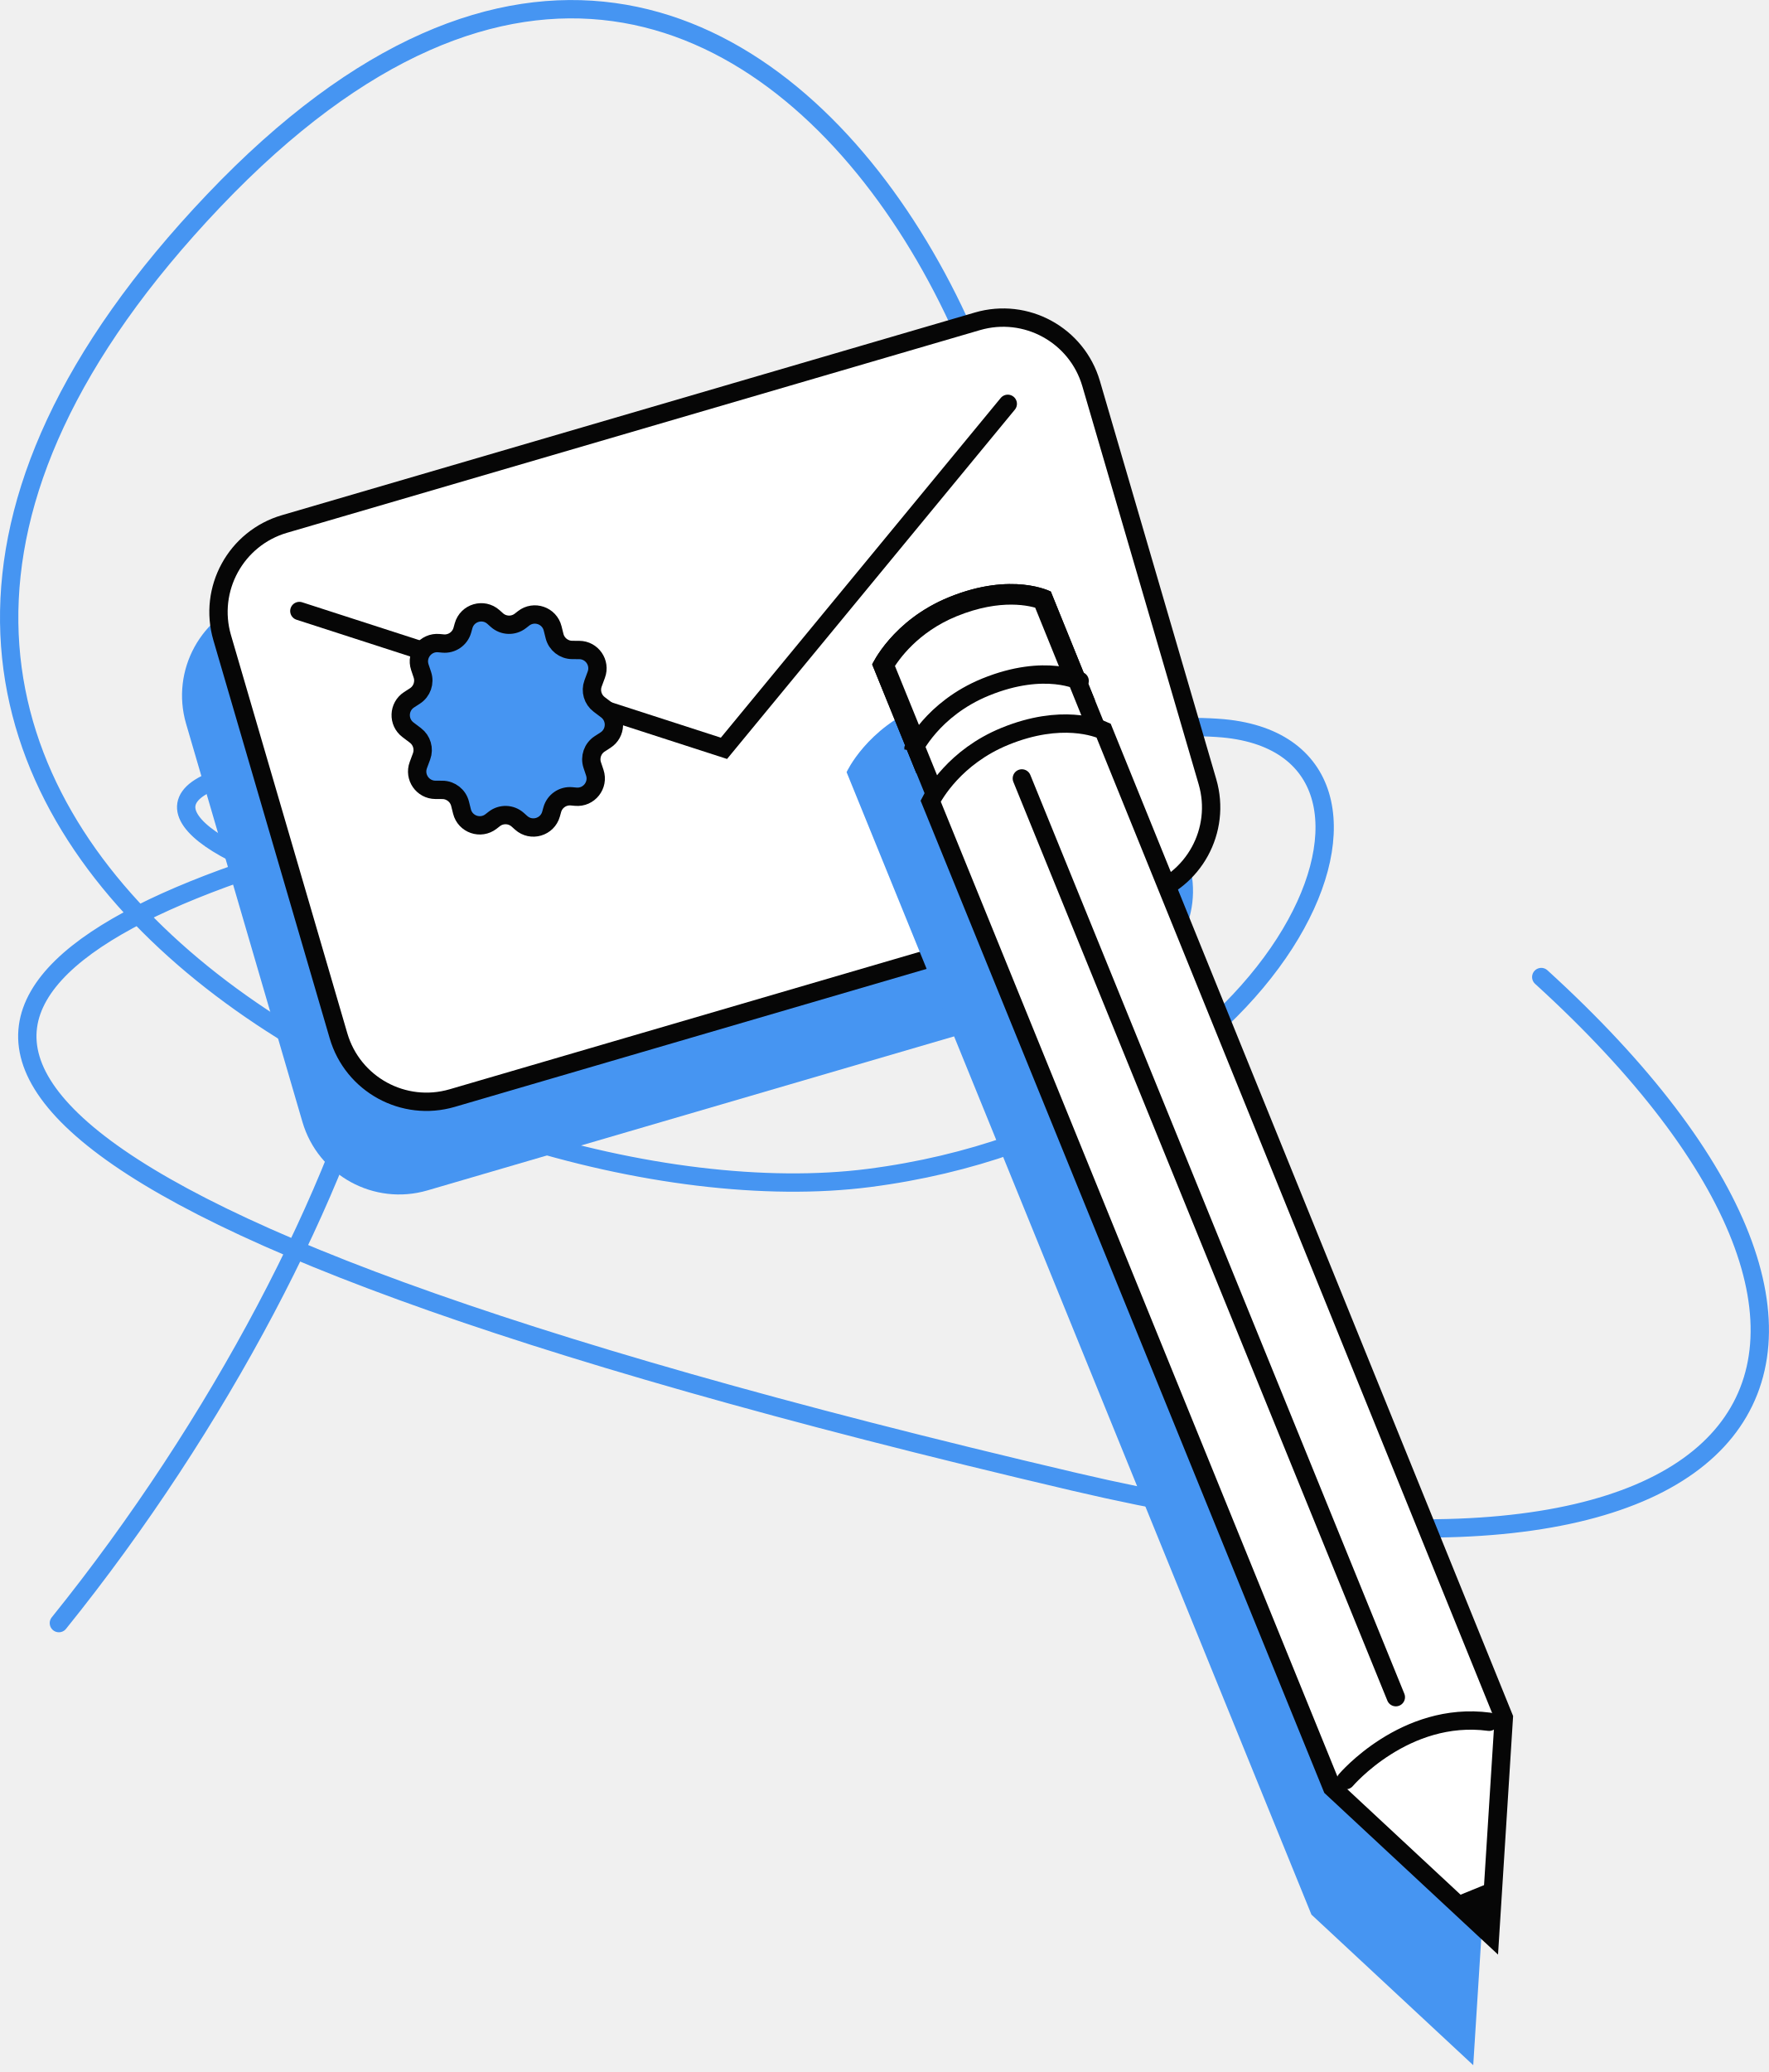
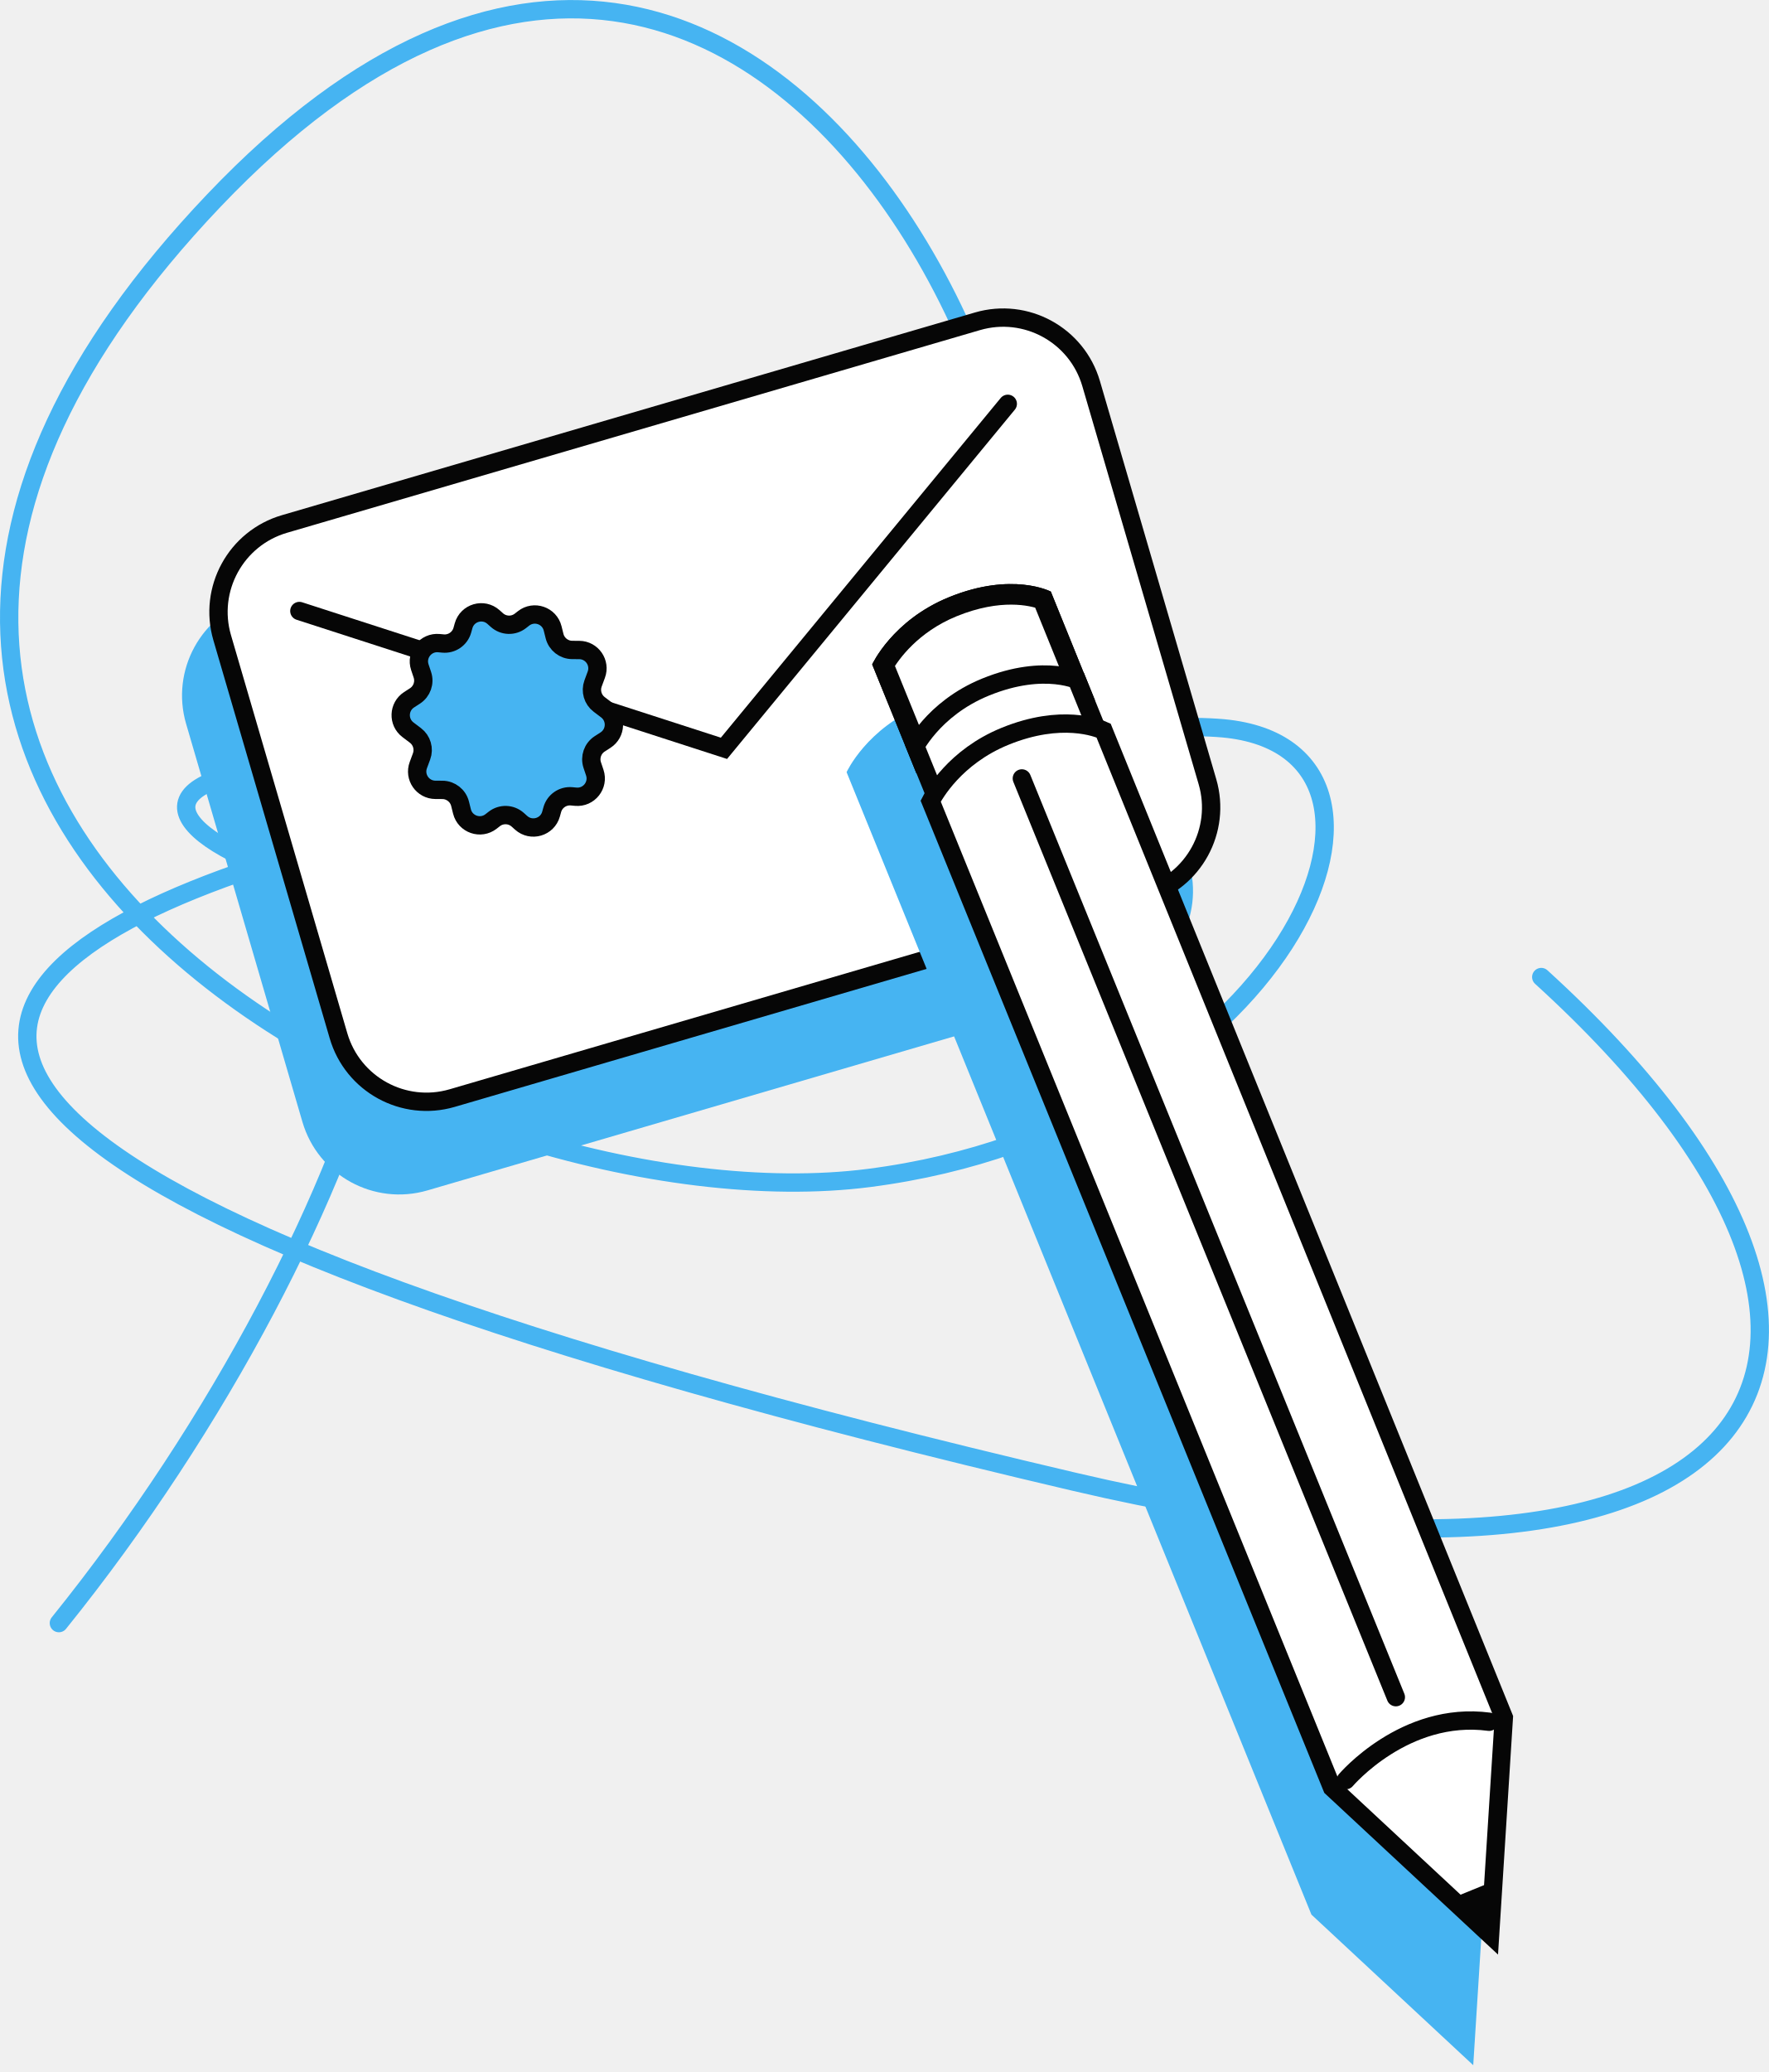
<svg xmlns="http://www.w3.org/2000/svg" width="193" height="226" viewBox="0 0 193 226" fill="none">
-   <path d="M6.424 177.037C41.462 133.592 59.6 74.471 24.634 84.701C2.658 91.13 69.925 113.358 104.605 89.586C131.227 71.337 87.79 -45.844 23.335 21.871C-41.12 89.586 49.958 134.249 94.796 128.486C139.634 122.723 157.832 82.382 134.03 79.501C110.227 76.619 -137.719 101.856 117.215 161.623C193.81 179.58 212.995 147.391 168.156 106.57" stroke="#4695F2" stroke-width="2" stroke-linecap="round" />
-   <rect width="100.772" height="67.238" rx="11" transform="matrix(0.959814 -0.280637 0.280541 0.959842 17.2183 68.3893)" fill="#4695F2" />
-   <rect x="1.24" y="0.679" width="98.772" height="65.238" rx="10" transform="matrix(0.959814 -0.280637 0.280541 0.959842 20.0558 59.6558)" fill="white" stroke="#060606" stroke-width="2" />
-   <path d="M32.66 66.645L78.986 81.622L109.952 44.046" stroke="#060606" stroke-width="2" stroke-linecap="round" />
-   <path d="M50.578 68.253C50.976 66.826 52.734 66.311 53.838 67.3L54.212 67.634C54.933 68.279 56.013 68.316 56.776 67.72L57.123 67.449C58.264 66.559 59.943 67.137 60.294 68.541L60.503 69.378C60.725 70.265 61.52 70.888 62.434 70.893L63.194 70.897C64.582 70.903 65.541 72.289 65.059 73.591L64.706 74.546C64.399 75.373 64.671 76.303 65.375 76.835L66.187 77.449C67.294 78.287 67.232 79.971 66.066 80.724L65.428 81.137C64.66 81.633 64.326 82.587 64.617 83.453L64.892 84.272C65.352 85.643 64.249 87.035 62.809 86.899L62.369 86.858C61.406 86.767 60.516 87.38 60.255 88.312L60.121 88.795C59.722 90.223 57.965 90.737 56.861 89.748L56.487 89.414C55.766 88.769 54.686 88.732 53.923 89.328L53.575 89.599C52.434 90.489 50.755 89.911 50.404 88.507L50.195 87.67C49.974 86.783 49.179 86.16 48.265 86.155L47.505 86.151C46.116 86.144 45.157 84.76 45.639 83.457L45.993 82.502C46.299 81.675 46.027 80.745 45.324 80.213L44.512 79.599C43.404 78.761 43.466 77.078 44.633 76.324L45.271 75.911C46.038 75.415 46.372 74.461 46.081 73.595L45.807 72.777C45.346 71.405 46.45 70.013 47.89 70.149L48.329 70.19C49.293 70.281 50.183 69.668 50.443 68.736L50.578 68.253Z" fill="#4695F2" stroke="#060606" stroke-width="2" />
-   <path d="M92.366 84.222L143.082 208.832L160.735 225.258L162.269 201.016L111.677 76.356C111.677 76.356 107.514 74.138 100.655 76.932C94.537 79.43 92.366 84.222 92.366 84.222Z" fill="#4695F2" />
-   <path d="M100.659 82.708L96.525 72.545C97.227 71.356 99.462 68.139 104.003 66.288C109.122 64.201 112.584 65.074 113.693 65.471L117.842 75.705L100.659 82.708Z" fill="white" stroke="#060606" stroke-width="2" />
-   <mask id="path-8-inside-1_34_22" fill="white">
-     <path d="M103.716 65.583C109.612 63.18 113.484 64.545 114.272 64.882L118.827 76.12L100.243 83.695L95.685 72.49C96.152 71.615 98.468 67.722 103.716 65.583ZM103.535 65.138C97.359 67.656 95.157 72.472 95.157 72.472L99.978 84.326L119.456 76.386L114.648 64.526C114.648 64.526 110.458 62.316 103.535 65.138Z" />
+   <path d="M6.424 177.037C41.462 133.592 59.6 74.471 24.634 84.701C2.658 91.13 69.925 113.358 104.605 89.586C131.227 71.337 87.79 -45.844 23.335 21.871C-41.12 89.586 49.958 134.249 94.796 128.486C139.634 122.723 157.832 82.382 134.03 79.501C110.227 76.619 -137.719 101.856 117.215 161.623C193.81 179.58 212.995 147.391 168.156 106.57" stroke="#46B4F2" stroke-width="2" stroke-linecap="round" />
+   <rect width="100.772" height="67.238" rx="11" transform="matrix(0.959814 -0.280637 0.280541 0.959842 17.2183 68.3892)" fill="#46B4F2" />
+   <rect x="1.24" y="0.679" width="98.772" height="65.238" rx="10" transform="matrix(0.959814 -0.280637 0.280541 0.959842 20.0561 59.6556)" fill="white" stroke="#060606" stroke-width="2" />
+   <path d="M32.661 66.645L78.986 81.622L109.952 44.046" stroke="#060606" stroke-width="2" stroke-linecap="round" />
+   <path d="M50.578 68.253C50.976 66.826 52.734 66.312 53.838 67.3L54.212 67.634C54.933 68.28 56.013 68.316 56.776 67.721L57.124 67.449C58.264 66.559 59.943 67.137 60.294 68.541L60.503 69.378C60.725 70.265 61.52 70.888 62.434 70.893L63.194 70.897C64.582 70.904 65.541 72.289 65.059 73.591L64.706 74.546C64.4 75.373 64.671 76.303 65.375 76.835L66.187 77.45C67.294 78.287 67.232 79.971 66.066 80.725L65.428 81.137C64.66 81.633 64.326 82.587 64.617 83.453L64.892 84.272C65.352 85.643 64.249 87.035 62.809 86.9L62.369 86.858C61.406 86.768 60.516 87.38 60.255 88.312L60.121 88.795C59.723 90.223 57.965 90.737 56.861 89.749L56.487 89.414C55.766 88.769 54.686 88.732 53.923 89.328L53.575 89.599C52.434 90.489 50.755 89.911 50.404 88.508L50.195 87.67C49.974 86.784 49.179 86.16 48.265 86.155L47.505 86.151C46.117 86.145 45.157 84.76 45.64 83.457L45.993 82.502C46.299 81.675 46.027 80.745 45.324 80.213L44.512 79.599C43.404 78.761 43.467 77.078 44.633 76.324L45.271 75.911C46.039 75.415 46.372 74.461 46.081 73.595L45.807 72.777C45.346 71.405 46.45 70.013 47.89 70.149L48.329 70.19C49.293 70.281 50.183 69.668 50.443 68.736L50.578 68.253Z" fill="#46B4F2" stroke="#060606" stroke-width="2" />
+   <path d="M92.366 84.223L143.082 208.832L160.735 225.259L162.269 201.016L111.677 76.356C111.677 76.356 107.514 74.139 100.655 76.933C94.537 79.43 92.366 84.223 92.366 84.223Z" fill="#46B4F2" />
+   <path d="M100.659 82.709L96.525 72.545C97.227 71.356 99.462 68.139 104.003 66.288C109.122 64.202 112.584 65.075 113.692 65.471L117.841 75.705L100.659 82.709Z" fill="white" stroke="#060606" stroke-width="2" />
+   <mask id="path-8-inside-1_392_230" fill="white">
+     <path d="M103.716 65.583C109.612 63.18 113.484 64.545 114.272 64.882L118.827 76.12L100.243 83.696L95.685 72.49C96.152 71.615 98.468 67.722 103.716 65.583ZM103.535 65.139C97.359 67.657 95.157 72.472 95.157 72.472L99.978 84.327L119.456 76.387L114.648 64.526C114.648 64.526 110.458 62.317 103.535 65.139Z" />
  </mask>
-   <path d="M103.716 65.583C109.612 63.18 113.484 64.545 114.272 64.882L118.827 76.12L100.243 83.695L95.685 72.49C96.152 71.615 98.468 67.722 103.716 65.583ZM103.535 65.138C97.359 67.656 95.157 72.472 95.157 72.472L99.978 84.326L119.456 76.386L114.648 64.526C114.648 64.526 110.458 62.316 103.535 65.138Z" fill="#060606" />
-   <path d="M114.272 64.882L116.125 64.129L115.815 63.365L115.058 63.042L114.272 64.882ZM118.827 76.12L119.58 77.972L121.43 77.218L120.68 75.367L118.827 76.12ZM100.243 83.695L98.391 84.45L99.144 86.303L100.996 85.548L100.243 83.695ZM95.685 72.49L93.921 71.547L93.479 72.375L93.833 73.245L95.685 72.49ZM95.157 72.472L93.339 71.64L92.979 72.426L93.305 73.227L95.157 72.472ZM99.978 84.326L98.126 85.081L98.88 86.934L100.732 86.179L99.978 84.326ZM119.456 76.386L120.21 78.239L122.059 77.485L121.309 75.633L119.456 76.386ZM114.648 64.526L116.501 63.773L116.5 63.771L114.648 64.526ZM104.47 67.436C109.775 65.273 113.084 66.55 113.485 66.721L115.058 63.042C113.884 62.539 109.449 61.086 102.963 63.73L104.47 67.436ZM112.419 65.634L116.974 76.872L120.68 75.367L116.125 64.129L112.419 65.634ZM118.073 74.267L99.489 81.843L100.996 85.548L119.58 77.972L118.073 74.267ZM102.095 82.94L97.537 71.734L93.833 73.245L98.391 84.45L102.095 82.94ZM97.448 73.432C97.802 72.768 99.827 69.328 104.47 67.436L102.963 63.73C97.11 66.116 94.501 70.462 93.921 71.547L97.448 73.432ZM102.782 63.286C99.35 64.685 97.009 66.729 95.523 68.435C94.78 69.288 94.249 70.059 93.896 70.629C93.72 70.915 93.588 71.151 93.496 71.324C93.451 71.411 93.415 71.482 93.389 71.535C93.376 71.561 93.365 71.584 93.357 71.601C93.353 71.61 93.349 71.618 93.346 71.624C93.344 71.627 93.343 71.63 93.342 71.633C93.341 71.634 93.341 71.636 93.34 71.637C93.34 71.637 93.34 71.638 93.339 71.638C93.339 71.639 93.339 71.64 95.157 72.472C96.975 73.303 96.975 73.304 96.974 73.305C96.974 73.305 96.974 73.305 96.974 73.306C96.973 73.307 96.973 73.308 96.972 73.308C96.972 73.31 96.971 73.311 96.971 73.312C96.97 73.314 96.97 73.314 96.97 73.314C96.97 73.313 96.973 73.308 96.977 73.299C96.986 73.28 97.004 73.245 97.03 73.195C97.084 73.095 97.172 72.936 97.298 72.73C97.552 72.319 97.957 71.729 98.537 71.063C99.696 69.732 101.544 68.11 104.289 66.991L102.782 63.286ZM93.305 73.227L98.126 85.081L101.831 83.571L97.009 71.716L93.305 73.227ZM100.732 86.179L120.21 78.239L118.702 74.534L99.225 82.474L100.732 86.179ZM121.309 75.633L116.501 63.773L112.795 65.279L117.603 77.139L121.309 75.633ZM114.648 64.526C115.581 62.756 115.58 62.756 115.579 62.755C115.578 62.755 115.577 62.754 115.577 62.754C115.575 62.753 115.573 62.752 115.572 62.752C115.568 62.75 115.565 62.748 115.561 62.746C115.553 62.742 115.544 62.737 115.535 62.733C115.515 62.722 115.491 62.711 115.463 62.697C115.406 62.67 115.333 62.636 115.243 62.598C115.062 62.52 114.815 62.424 114.505 62.322C113.883 62.12 113.005 61.9 111.896 61.784C109.666 61.551 106.557 61.747 102.782 63.286L104.289 66.991C107.437 65.708 109.883 65.597 111.479 65.764C112.283 65.848 112.885 66.004 113.265 66.127C113.455 66.189 113.59 66.243 113.666 66.276C113.704 66.292 113.727 66.303 113.735 66.307C113.739 66.309 113.74 66.309 113.736 66.307C113.735 66.306 113.732 66.305 113.728 66.303C113.727 66.302 113.724 66.301 113.722 66.3C113.721 66.299 113.72 66.299 113.719 66.298C113.718 66.298 113.717 66.297 113.717 66.297C113.716 66.296 113.715 66.296 114.648 64.526Z" fill="#060606" mask="url(#path-8-inside-1_34_22)" />
-   <path d="M121.727 84.612L104.1 91.797L99.864 81.382C99.916 81.291 99.978 81.186 100.052 81.067C100.332 80.618 100.769 79.986 101.391 79.276C102.635 77.857 104.61 76.133 107.527 74.942C110.832 73.594 113.443 73.457 115.196 73.635C116.075 73.724 116.745 73.894 117.185 74.035C117.299 74.072 117.398 74.107 117.481 74.138L121.727 84.612ZM99.668 81.748L99.669 81.746L99.668 81.747L99.668 81.748ZM117.795 74.27L117.794 74.27C117.795 74.27 117.796 74.27 117.795 74.27Z" fill="white" stroke="#060606" stroke-width="2" />
-   <path d="M145.328 194.974L101.54 87.383C101.878 86.718 104.163 82.547 109.659 80.308C115.828 77.794 119.814 79.411 120.404 79.683L164.073 187.337L162.575 211.022L145.328 194.974Z" fill="white" stroke="#060606" stroke-width="2" />
-   <path d="M162.859 211.783L157.964 207.226L163.147 205.114L162.859 211.783Z" fill="#060606" />
-   <path d="M146.837 194.165C146.837 194.165 153.266 186.569 162.47 187.797" stroke="#060606" stroke-width="2" stroke-miterlimit="10" stroke-linecap="round" stroke-linejoin="round" />
+   <path d="M103.716 65.583C109.612 63.18 113.484 64.545 114.272 64.882L118.827 76.12L100.243 83.696L95.685 72.49C96.152 71.615 98.468 67.722 103.716 65.583ZM103.535 65.139C97.359 67.657 95.157 72.472 95.157 72.472L99.978 84.327L119.456 76.387L114.648 64.526C114.648 64.526 110.458 62.317 103.535 65.139Z" fill="#060606" />
+   <path d="M114.272 64.882L116.125 64.129L115.815 63.366L115.058 63.042L114.272 64.882ZM118.827 76.12L119.58 77.972L121.43 77.218L120.68 75.367L118.827 76.12ZM100.243 83.696L98.391 84.451L99.144 86.303L100.996 85.548L100.243 83.696ZM95.685 72.49L93.921 71.548L93.479 72.376L93.833 73.245L95.685 72.49ZM95.157 72.472L93.339 71.64L92.979 72.426L93.305 73.227L95.157 72.472ZM99.978 84.327L98.126 85.082L98.88 86.934L100.732 86.179L99.978 84.327ZM119.456 76.387L120.21 78.239L122.059 77.485L121.309 75.634L119.456 76.387ZM114.648 64.526L116.501 63.773L116.5 63.771L114.648 64.526ZM104.47 67.436C109.775 65.273 113.084 66.55 113.485 66.721L115.058 63.042C113.884 62.54 109.449 61.087 102.963 63.73L104.47 67.436ZM112.419 65.635L116.974 76.873L120.68 75.367L116.125 64.129L112.419 65.635ZM118.073 74.267L99.489 81.843L100.996 85.548L119.58 77.972L118.073 74.267ZM102.095 82.941L97.537 71.735L93.833 73.245L98.391 84.451L102.095 82.941ZM97.448 73.432C97.802 72.768 99.827 69.329 104.47 67.436L102.963 63.73C97.11 66.116 94.501 70.462 93.921 71.548L97.448 73.432ZM102.782 63.286C99.35 64.685 97.009 66.729 95.523 68.436C94.78 69.288 94.249 70.059 93.896 70.629C93.72 70.915 93.588 71.152 93.496 71.325C93.451 71.411 93.415 71.482 93.389 71.535C93.376 71.562 93.365 71.584 93.357 71.602C93.353 71.61 93.349 71.618 93.346 71.624C93.344 71.628 93.343 71.631 93.342 71.633C93.341 71.635 93.341 71.636 93.34 71.637C93.34 71.638 93.34 71.638 93.339 71.639C93.339 71.639 93.339 71.64 95.157 72.472C96.975 73.303 96.975 73.304 96.974 73.305C96.974 73.305 96.974 73.306 96.974 73.306C96.973 73.307 96.973 73.308 96.972 73.308C96.972 73.31 96.971 73.311 96.971 73.312C96.97 73.314 96.97 73.315 96.97 73.314C96.97 73.314 96.973 73.308 96.977 73.299C96.986 73.28 97.004 73.245 97.03 73.195C97.084 73.095 97.172 72.936 97.298 72.731C97.552 72.32 97.957 71.729 98.537 71.063C99.696 69.733 101.544 68.11 104.289 66.991L102.782 63.286ZM93.305 73.227L98.126 85.082L101.831 83.572L97.009 71.717L93.305 73.227ZM100.732 86.179L120.21 78.239L118.702 74.534L99.225 82.474L100.732 86.179ZM121.309 75.634L116.501 63.773L112.795 65.279L117.603 77.139L121.309 75.634ZM114.648 64.526C115.581 62.757 115.58 62.756 115.579 62.755C115.578 62.755 115.577 62.755 115.577 62.754C115.575 62.753 115.573 62.753 115.572 62.752C115.568 62.75 115.565 62.748 115.561 62.746C115.553 62.742 115.544 62.738 115.535 62.733C115.515 62.723 115.491 62.711 115.463 62.697C115.406 62.67 115.333 62.637 115.243 62.598C115.062 62.521 114.815 62.424 114.505 62.323C113.883 62.12 113.005 61.9 111.896 61.785C109.666 61.552 106.557 61.747 102.782 63.286L104.289 66.991C107.437 65.708 109.883 65.597 111.479 65.764C112.283 65.848 112.885 66.004 113.265 66.128C113.455 66.189 113.59 66.243 113.666 66.276C113.704 66.292 113.727 66.303 113.735 66.307C113.739 66.309 113.74 66.309 113.736 66.307C113.735 66.307 113.732 66.305 113.728 66.303C113.727 66.302 113.724 66.301 113.722 66.3C113.721 66.299 113.72 66.299 113.719 66.298C113.718 66.298 113.717 66.297 113.717 66.297C113.716 66.297 113.715 66.296 114.648 64.526Z" fill="#060606" mask="url(#path-8-inside-1_392_230)" />
+   <path d="M121.727 84.612L104.1 91.797L99.864 81.382C99.916 81.291 99.978 81.186 100.052 81.067C100.331 80.618 100.769 79.986 101.391 79.276C102.635 77.857 104.609 76.133 107.527 74.942C110.832 73.594 113.443 73.457 115.196 73.635C116.075 73.724 116.745 73.894 117.185 74.035C117.299 74.072 117.398 74.107 117.481 74.138L121.727 84.612ZM99.668 81.748L99.668 81.746L99.668 81.747L99.668 81.748ZM117.795 74.27L117.794 74.27C117.795 74.27 117.795 74.27 117.795 74.27Z" fill="white" stroke="#060606" stroke-width="2" />
+   <path d="M145.328 194.974L101.541 87.384C101.878 86.718 104.164 82.547 109.66 80.308C115.828 77.795 119.814 79.411 120.404 79.683L164.074 187.337L162.575 211.022L145.328 194.974Z" fill="white" stroke="#060606" stroke-width="2" />
+   <path d="M162.859 211.784L157.963 207.227L163.146 205.114L162.859 211.784Z" fill="#060606" />
+   <path d="M146.836 194.166C146.836 194.166 153.266 186.569 162.47 187.797" stroke="#060606" stroke-width="2" stroke-miterlimit="10" stroke-linecap="round" stroke-linejoin="round" />
  <path d="M152.291 185.116L111.487 84.906" stroke="#060606" stroke-width="2" stroke-miterlimit="10" stroke-linecap="round" />
</svg>
